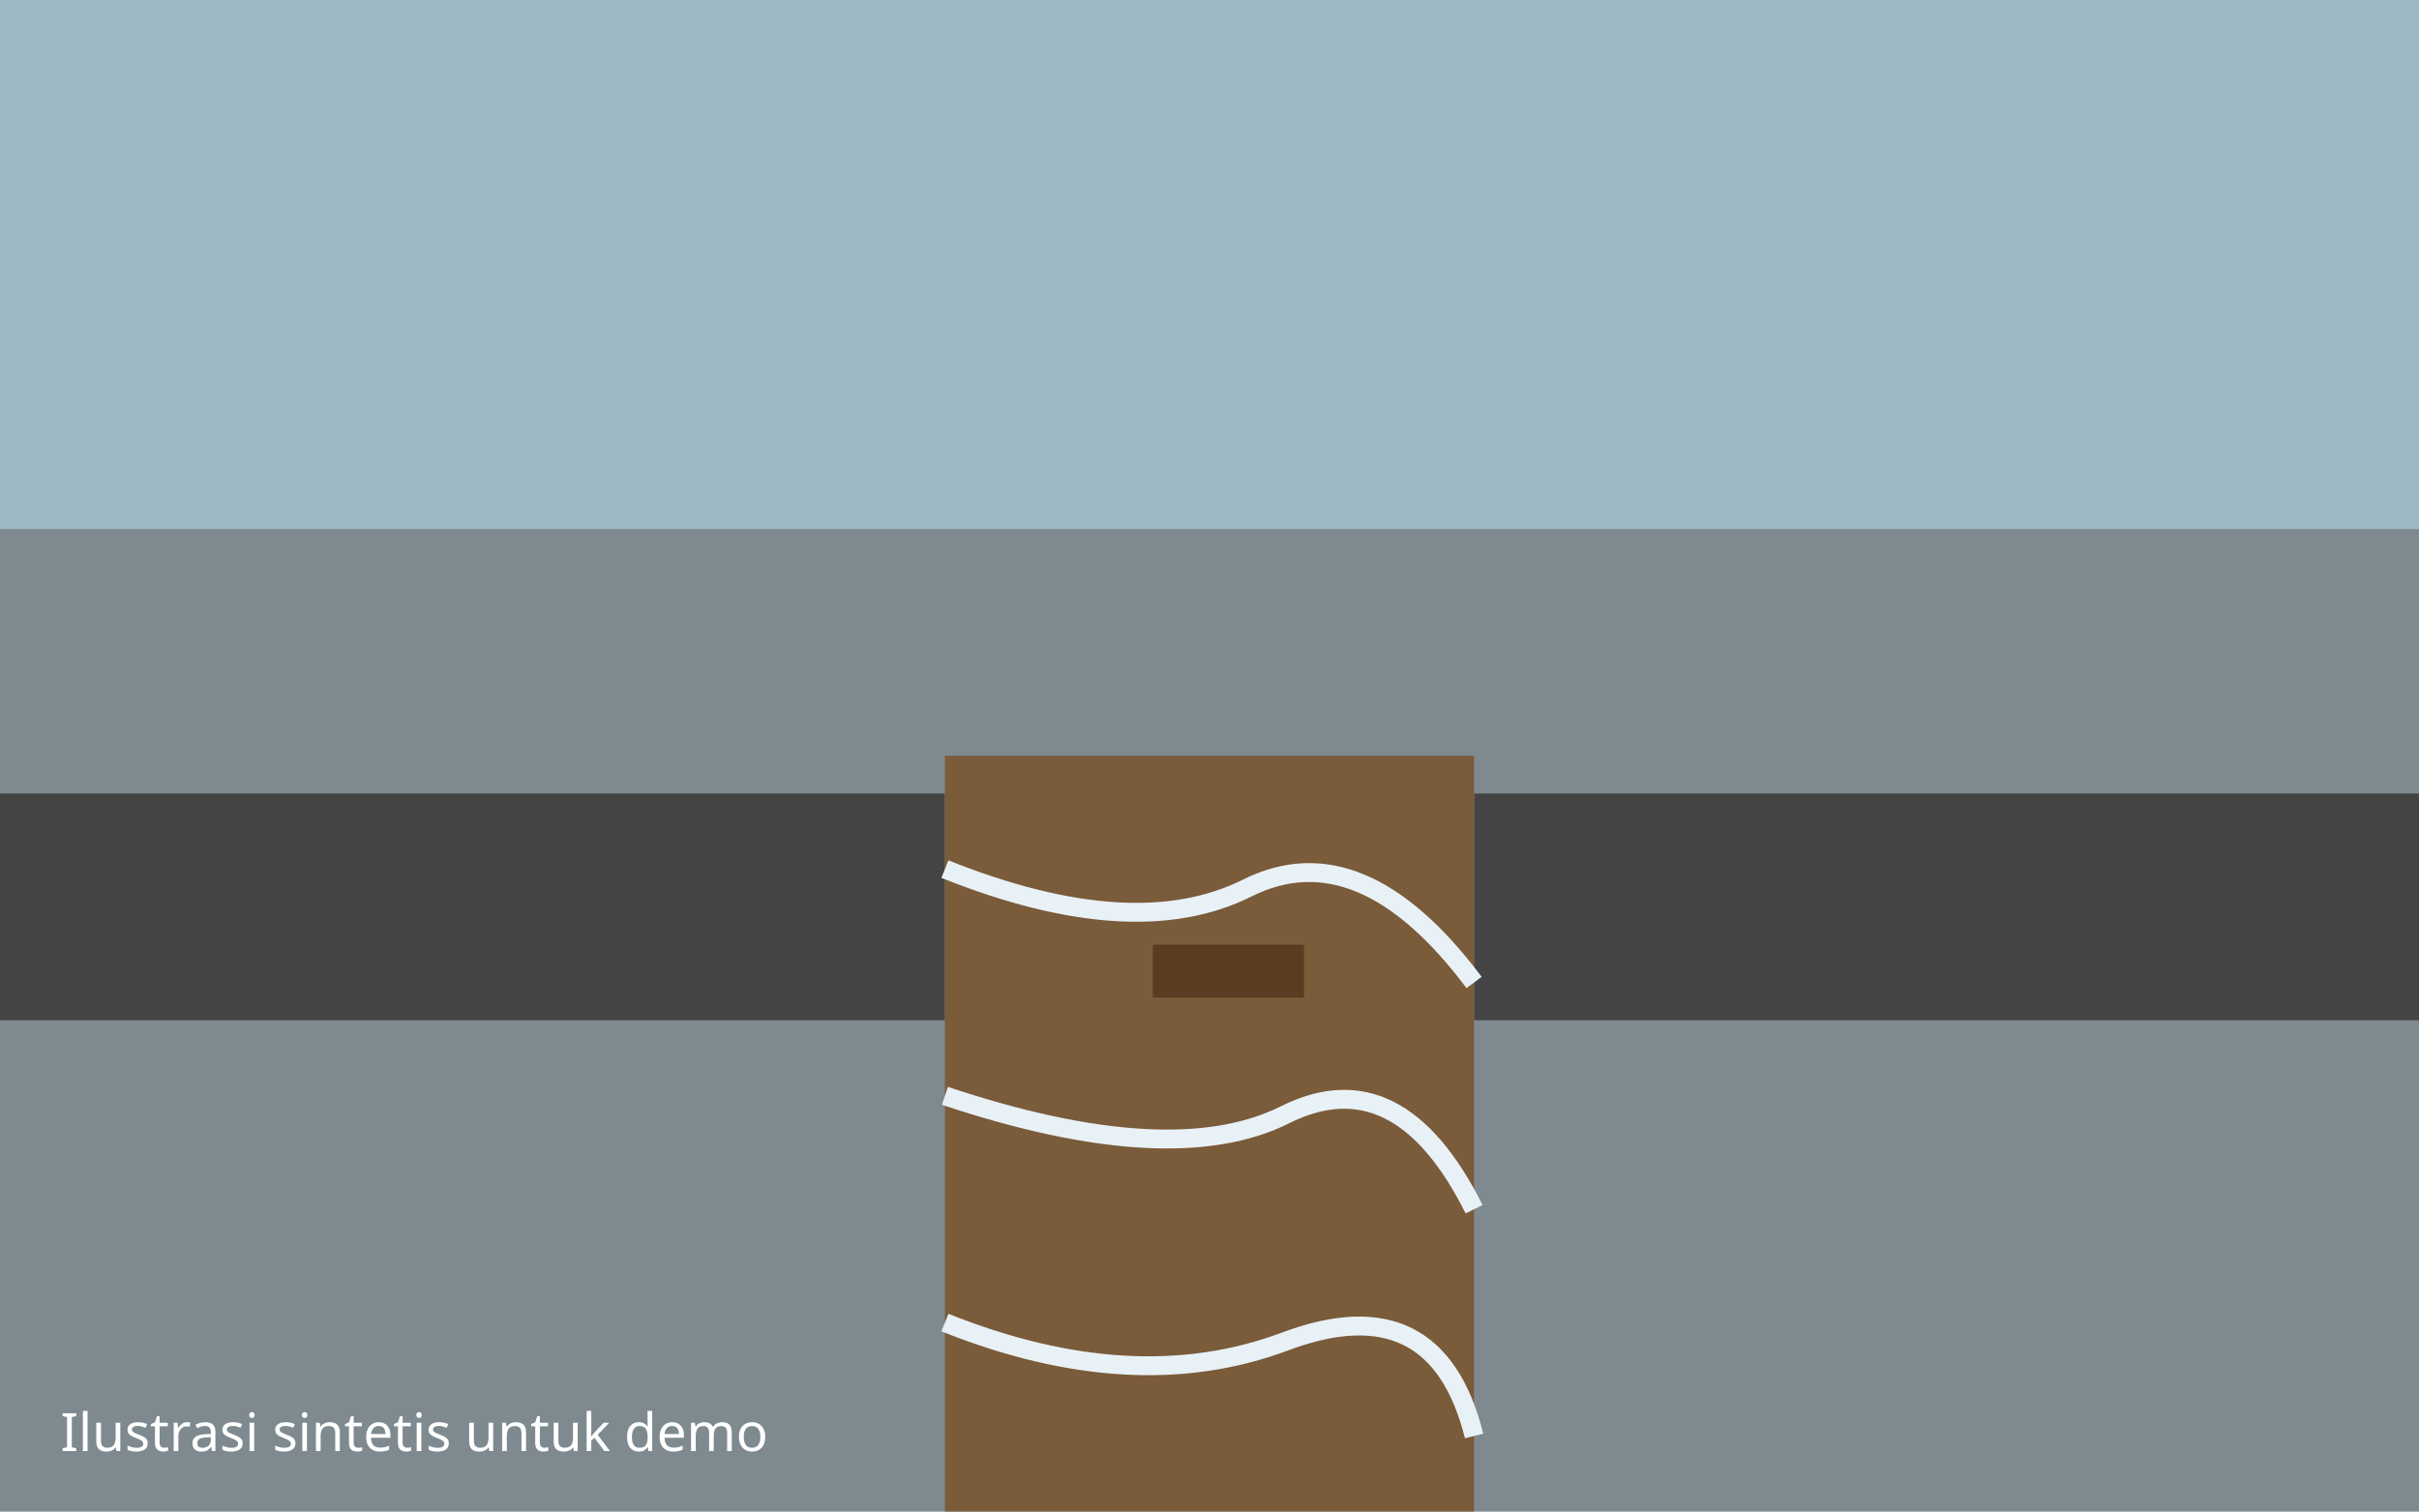
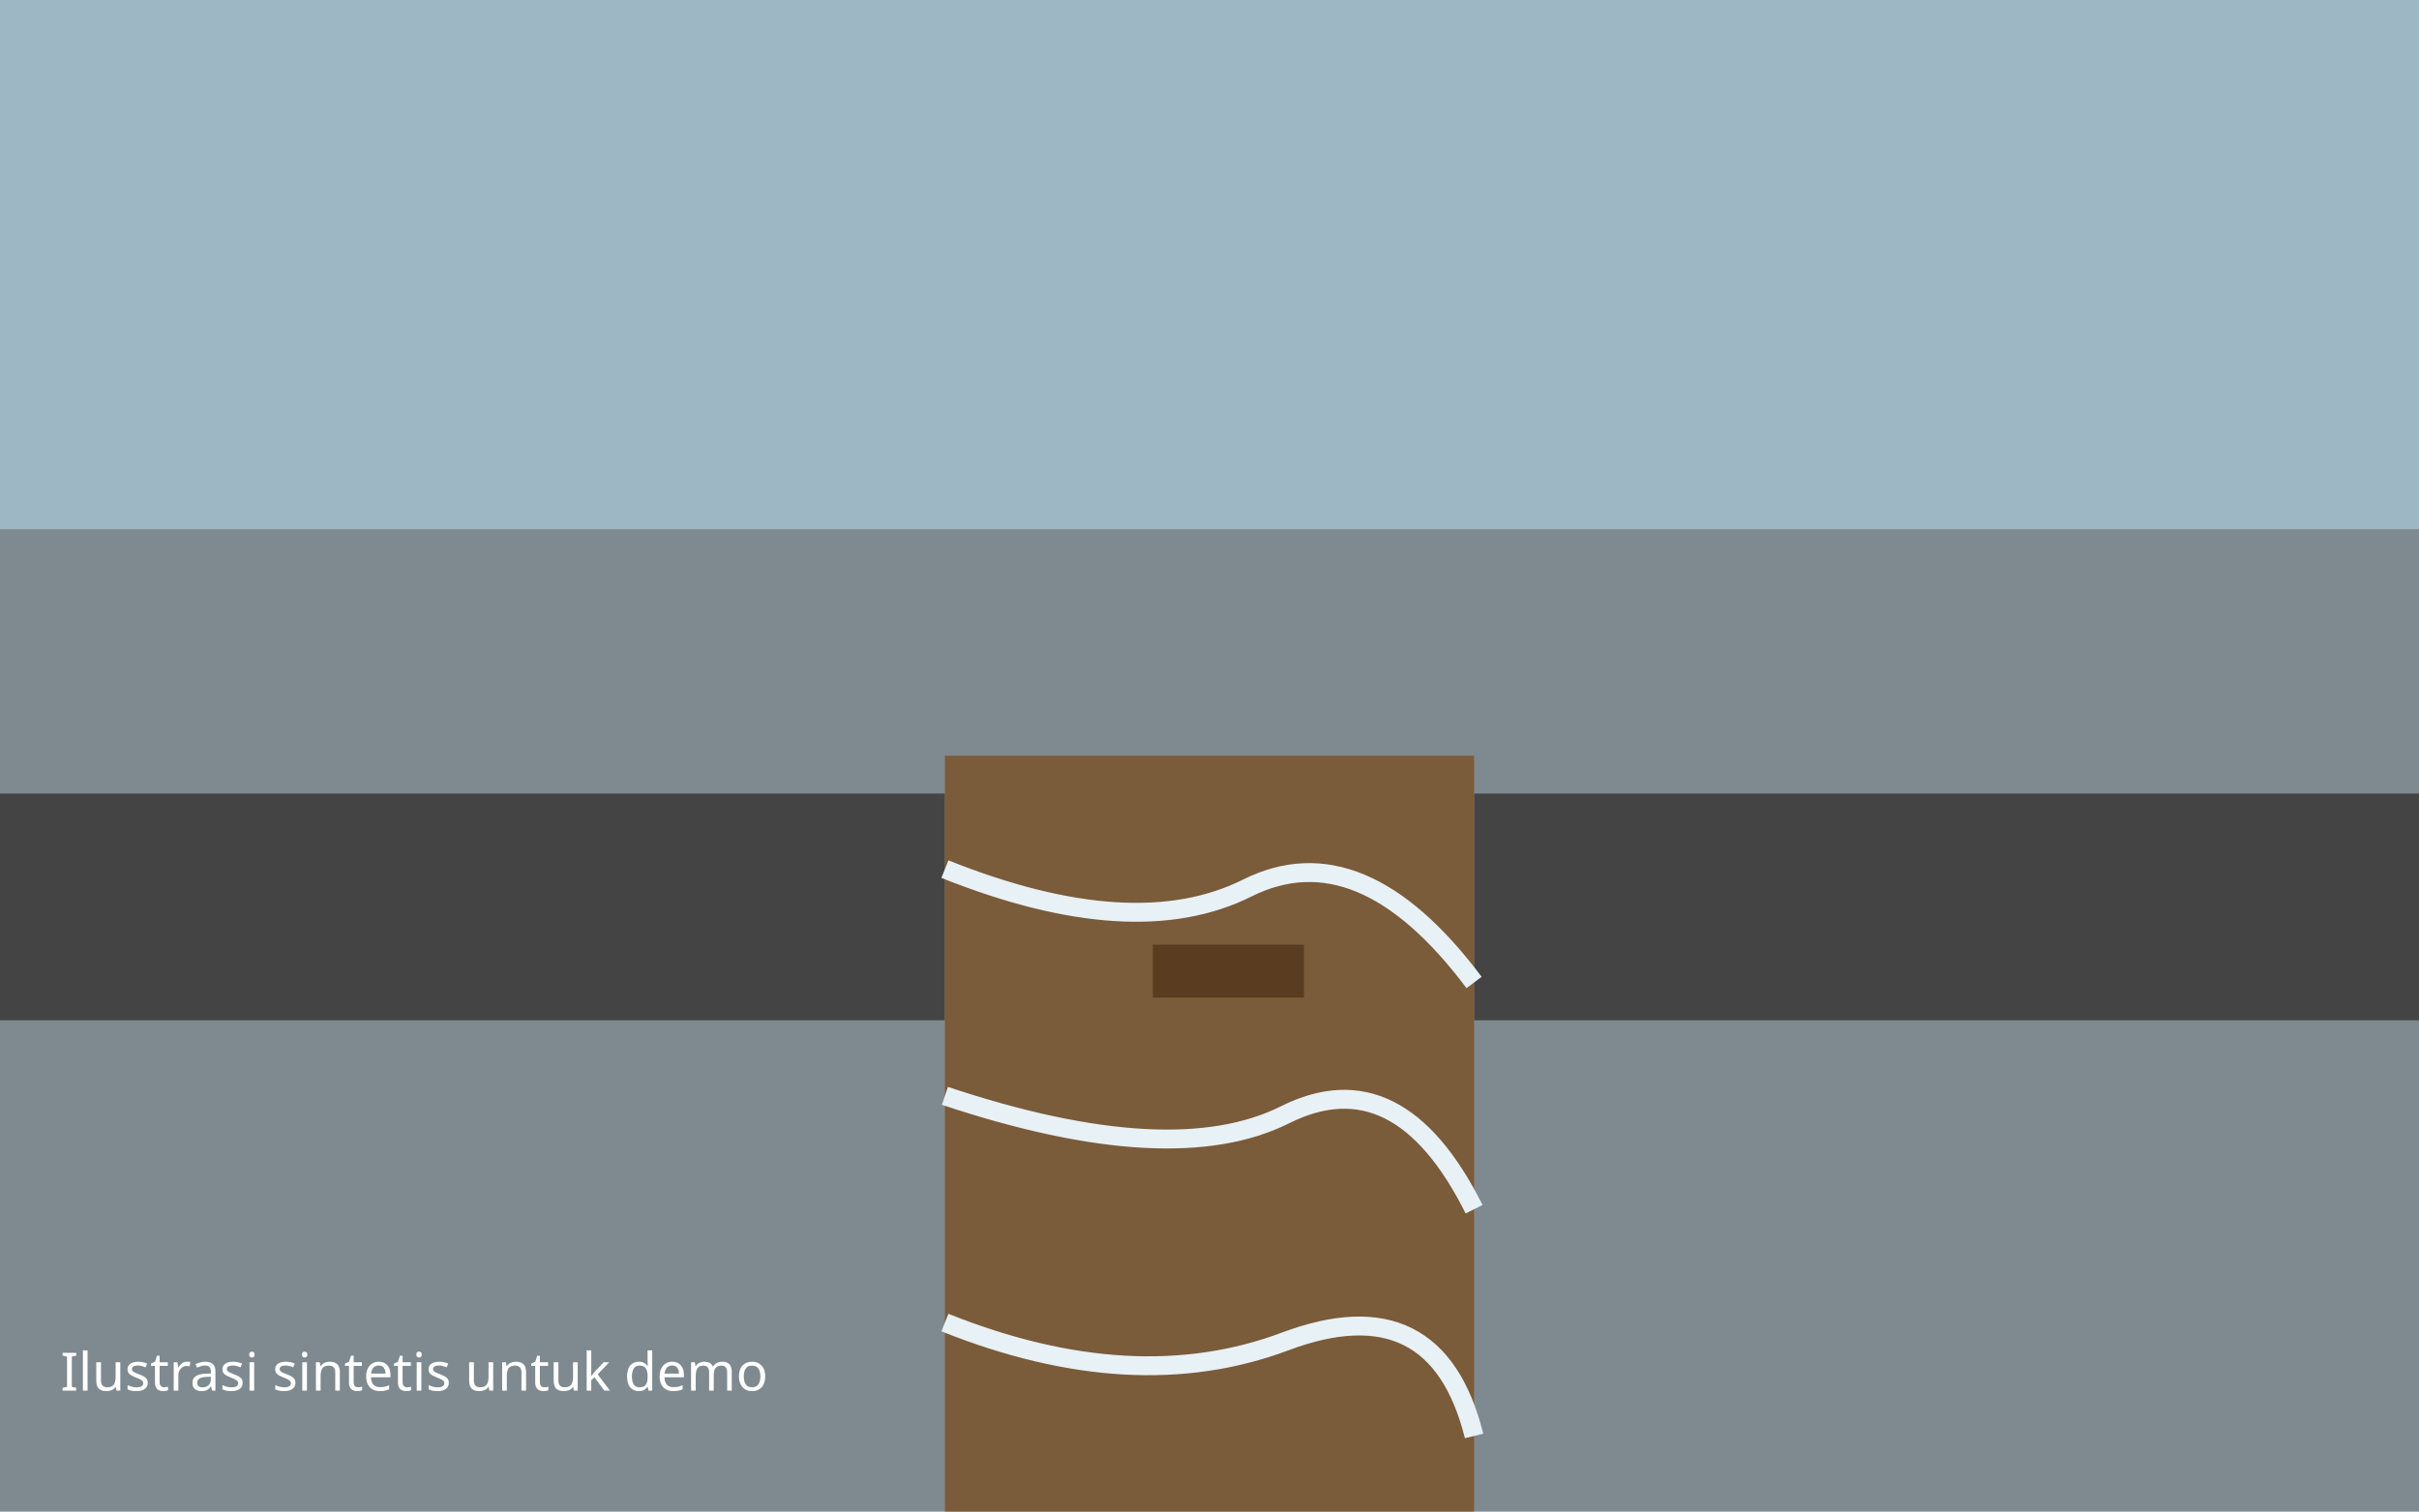
<svg xmlns="http://www.w3.org/2000/svg" viewBox="0 0 640 400" role="img" aria-label="Ilustrasi sintetis jalan terputus dan arus deras">
  <rect width="640" height="400" fill="#c7d6de" />
  <rect y="0" width="640" height="140" fill="#9db7c4" />
  <rect y="140" width="640" height="260" fill="#7e8a8f" />
  <rect x="0" y="210" width="250" height="60" fill="#444" />
  <rect x="390" y="210" width="250" height="60" fill="#444" />
  <polygon points="250,200 390,200 390,400 250,400" fill="#7a5b3a" />
  <path d="M250 230 Q300 250 330 235 T390 260 M250 290 Q310 310 340 295 T390 320 M250 350 Q300 370 340 355 T390 380" stroke="#e8f1f5" stroke-width="5" fill="none" />
  <rect x="305" y="250" width="40" height="14" fill="#5a3d20" />
-   <text x="16" y="384" font-family="sans-serif" font-size="14" fill="#fff">Ilustrasi sintetis untuk demo</text>
+   <text x="16" y="368" font-family="sans-serif" font-size="14" fill="#fff">Ilustrasi sintetis untuk demo</text>
</svg>
